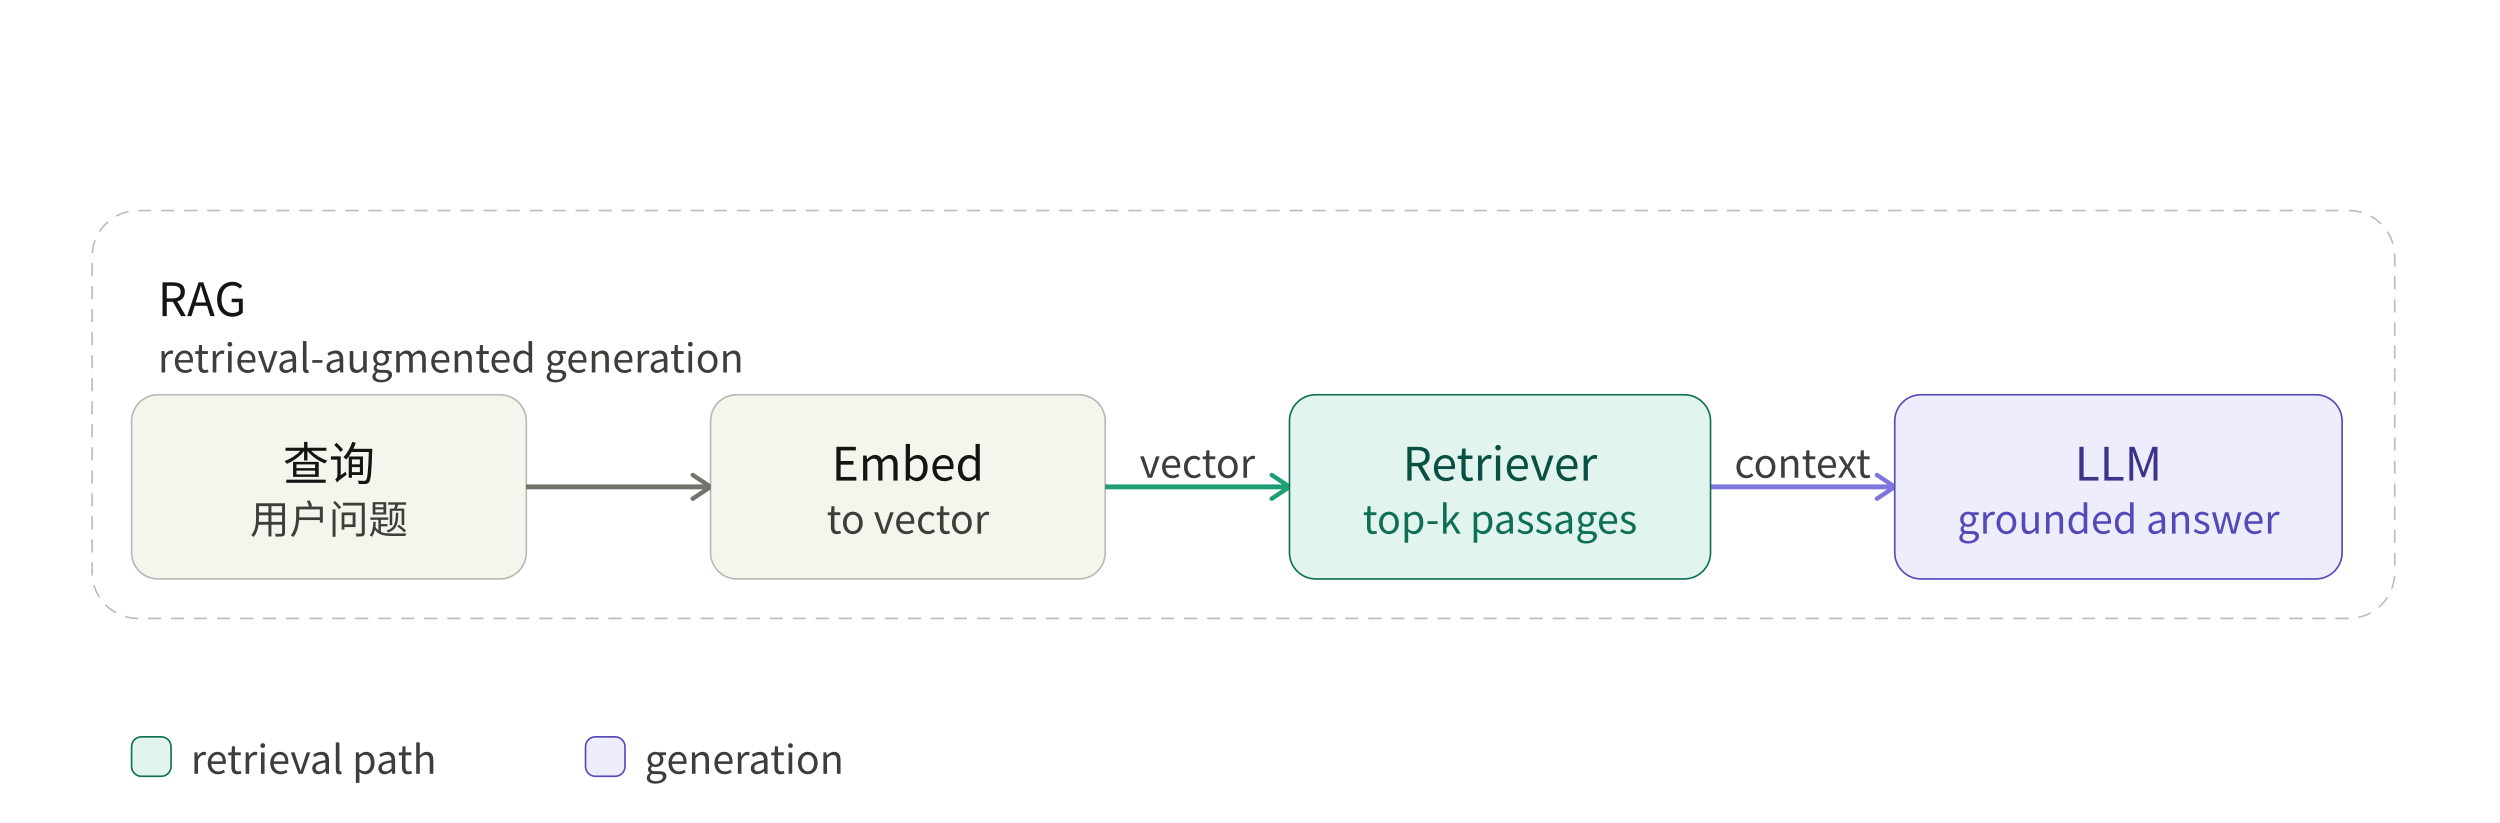
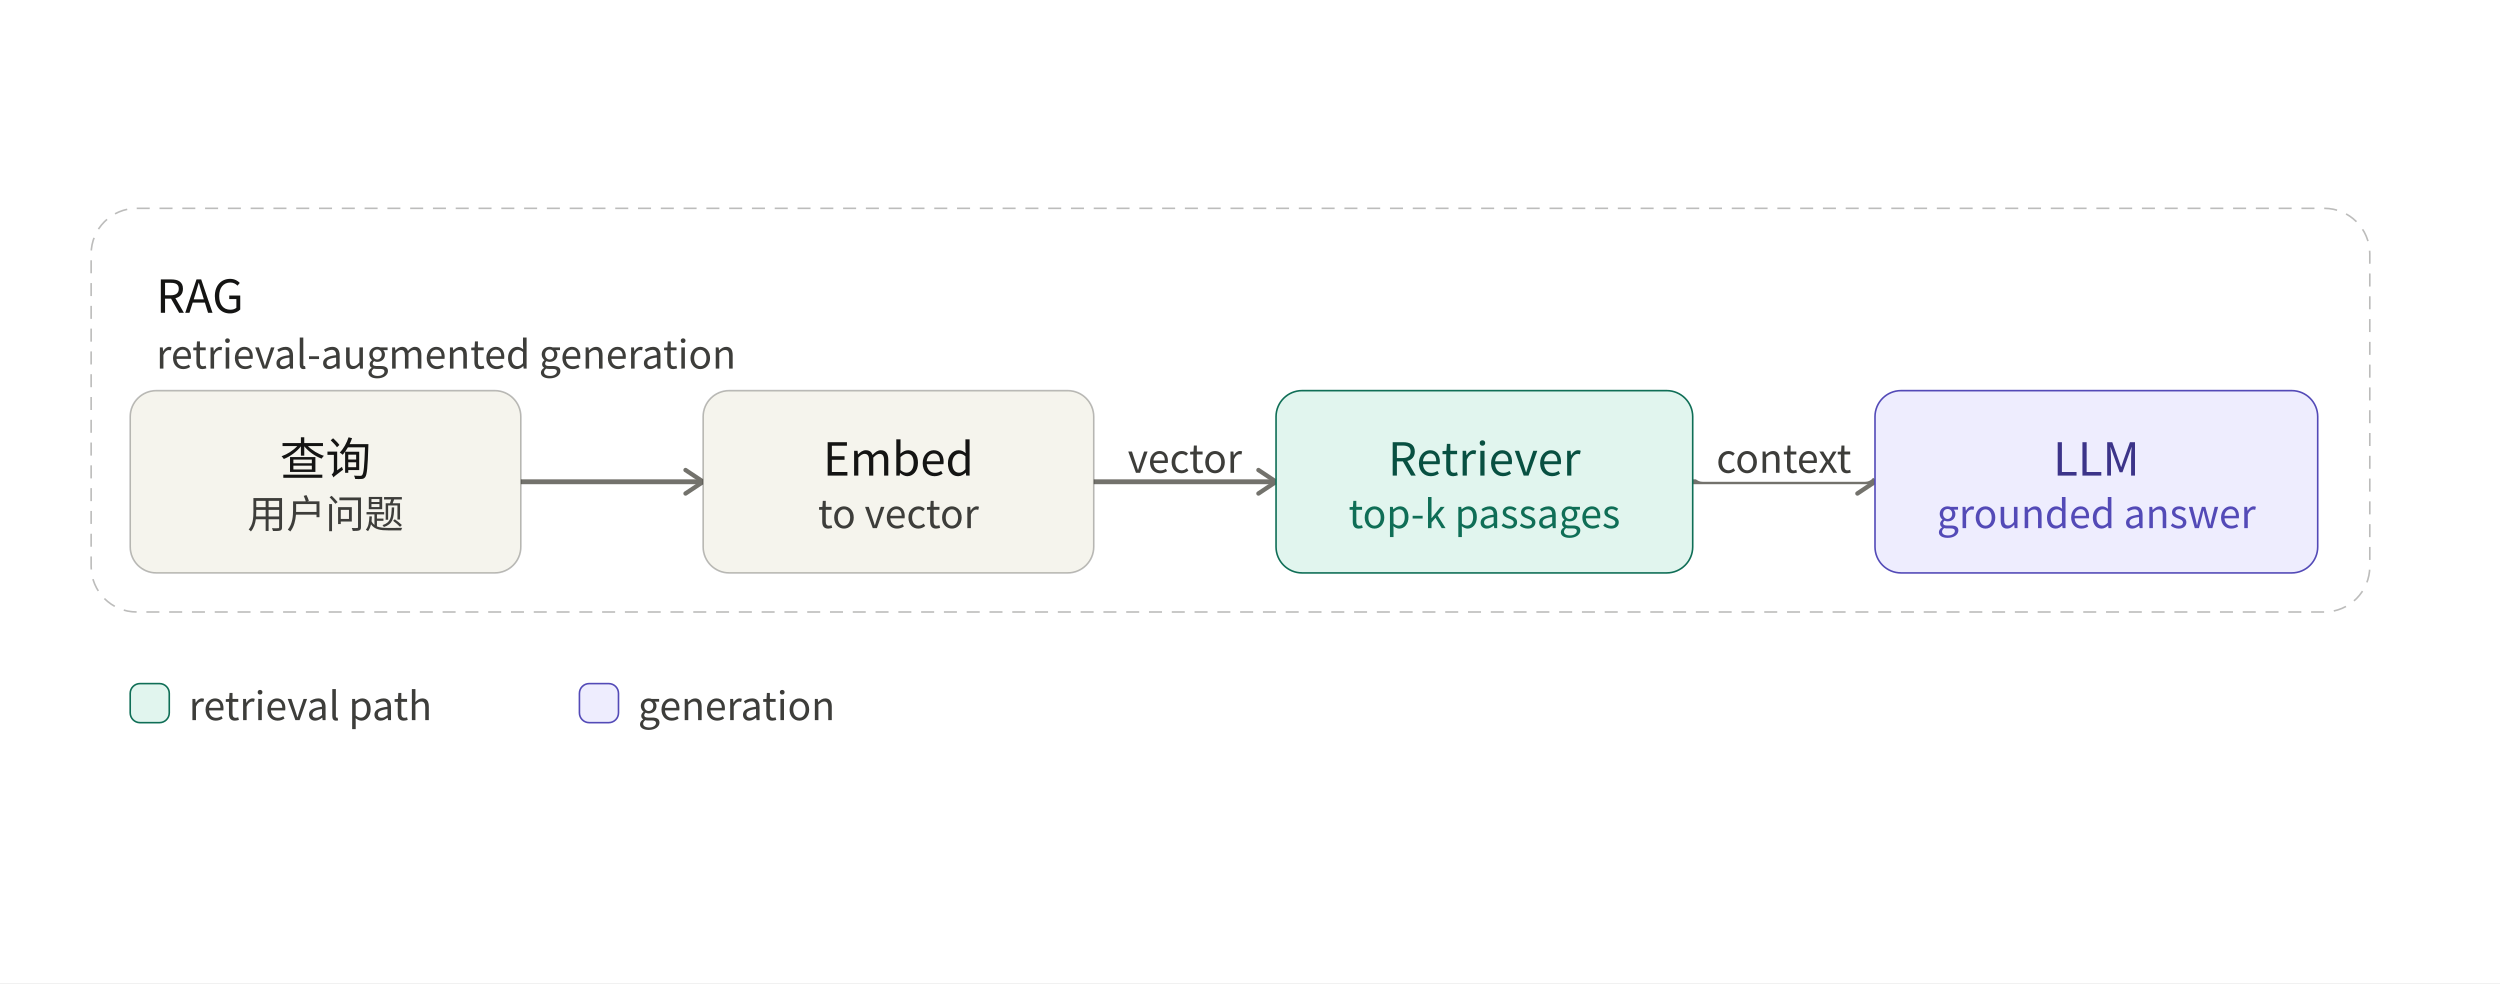
- <svg xmlns="http://www.w3.org/2000/svg" viewBox="0 0 760 250" width="760" height="250" role="img">
+ <svg xmlns="http://www.w3.org/2000/svg" viewBox="0 0 768 302" width="768" height="302" role="img">
  <style>text { font-family: 'Anthropic Sans', -apple-system, BlinkMacSystemFont, 'Segoe UI', 'PingFang SC', 'Microsoft YaHei', 'Hiragino Sans GB', 'Noto Sans CJK SC', sans-serif; }</style>
  <defs>
    <marker id="arrow" viewBox="0 0 10 10" refX="8" refY="5" markerWidth="6" markerHeight="6" orient="auto-start-reverse">
      <path d="M2 1L8 5L2 9" fill="none" stroke="context-stroke" stroke-width="1.5" stroke-linecap="round" stroke-linejoin="round" />
    </marker>
  </defs>
-   <rect width="760" height="250" fill="#FFFFFF" />
+   <rect width="768" height="302" fill="#FFFFFF" />
  <rect x="28" y="64" width="700" height="124" rx="14" fill="none" stroke="rgba(31,30,29,0.3)" stroke-width="0.5" stroke-dasharray="4 3" />
  <text x="48" y="90" dominant-baseline="central" font-size="14" font-weight="500" fill="#141413">RAG</text>
  <text x="48" y="108" dominant-baseline="central" font-size="12" fill="#3D3D3A">retrieval-augmented generation</text>
  <line x1="160" y1="148" x2="216" y2="148" stroke="#73726C" stroke-width="1.5" stroke-linecap="round" marker-end="url(#arrow)" />
-   <line x1="336" y1="148" x2="392" y2="148" stroke="#1D9E75" stroke-width="1.5" stroke-linecap="round" marker-end="url(#arrow)" />
-   <line x1="520" y1="148" x2="576" y2="148" stroke="#7F77DD" stroke-width="1.5" stroke-linecap="round" marker-end="url(#arrow)" />
+   <line x1="336" y1="148" x2="392" y2="148" stroke="#73726C" stroke-width="1.5" stroke-linecap="round" marker-end="url(#arrow)" />
+   <line x1="520" y1="148" x2="576" y2="148" stroke="#73726C" stroke-width="1.5" stroke-linecap="round" marker-end="url(#arrow)" />
+   <rect x="520" y="132" width="56" height="16" rx="3" fill="#FFFFFF" />
  <rect x="40" y="120" width="120" height="56" rx="8" fill="#F5F4ED" stroke="rgba(31,30,29,0.3)" stroke-width="0.5" />
  <rect x="216" y="120" width="120" height="56" rx="8" fill="#F5F4ED" stroke="rgba(31,30,29,0.3)" stroke-width="0.5" />
  <rect x="392" y="120" width="128" height="56" rx="8" fill="#E1F5EE" stroke="#0F6E56" stroke-width="0.5" />
  <rect x="576" y="120" width="136" height="56" rx="8" fill="#EEEDFE" stroke="#534AB7" stroke-width="0.5" />
  <text x="100" y="140" text-anchor="middle" dominant-baseline="central" font-size="14" font-weight="500" fill="#141413">查询</text>
  <text x="100" y="157" text-anchor="middle" dominant-baseline="central" font-size="12" fill="#3D3D3A">用户问题</text>
  <text x="276" y="140" text-anchor="middle" dominant-baseline="central" font-size="14" font-weight="500" fill="#141413">Embed</text>
  <text x="276" y="157" text-anchor="middle" dominant-baseline="central" font-size="12" fill="#3D3D3A">to vector</text>
  <text x="456" y="140" text-anchor="middle" dominant-baseline="central" font-size="14" font-weight="500" fill="#085041">Retriever</text>
  <text x="456" y="157" text-anchor="middle" dominant-baseline="central" font-size="12" fill="#0F6E56">top-k passages</text>
  <text x="644" y="140" text-anchor="middle" dominant-baseline="central" font-size="14" font-weight="500" fill="#3C3489">LLM</text>
  <text x="644" y="157" text-anchor="middle" dominant-baseline="central" font-size="12" fill="#534AB7">grounded answer</text>
  <text x="364" y="140" text-anchor="middle" dominant-baseline="central" font-size="12" fill="#3D3D3A">vector</text>
  <text x="548" y="140" text-anchor="middle" dominant-baseline="central" font-size="12" fill="#3D3D3A">context</text>
-   <rect x="40" y="224" width="12" height="12" rx="3" fill="#E1F5EE" stroke="#0F6E56" stroke-width="0.5" />
-   <text x="58" y="230" dominant-baseline="central" font-size="12" fill="#3D3D3A">retrieval path</text>
-   <rect x="178" y="224" width="12" height="12" rx="3" fill="#EEEDFE" stroke="#534AB7" stroke-width="0.5" />
-   <text x="196" y="230" dominant-baseline="central" font-size="12" fill="#3D3D3A">generation</text>
+   <rect x="40" y="210" width="12" height="12" rx="3" fill="#E1F5EE" stroke="#0F6E56" stroke-width="0.5" />
+   <text x="58" y="216" dominant-baseline="central" font-size="12" fill="#3D3D3A">retrieval path</text>
+   <rect x="178" y="210" width="12" height="12" rx="3" fill="#EEEDFE" stroke="#534AB7" stroke-width="0.5" />
+   <text x="196" y="216" dominant-baseline="central" font-size="12" fill="#3D3D3A">generation</text>
</svg>
